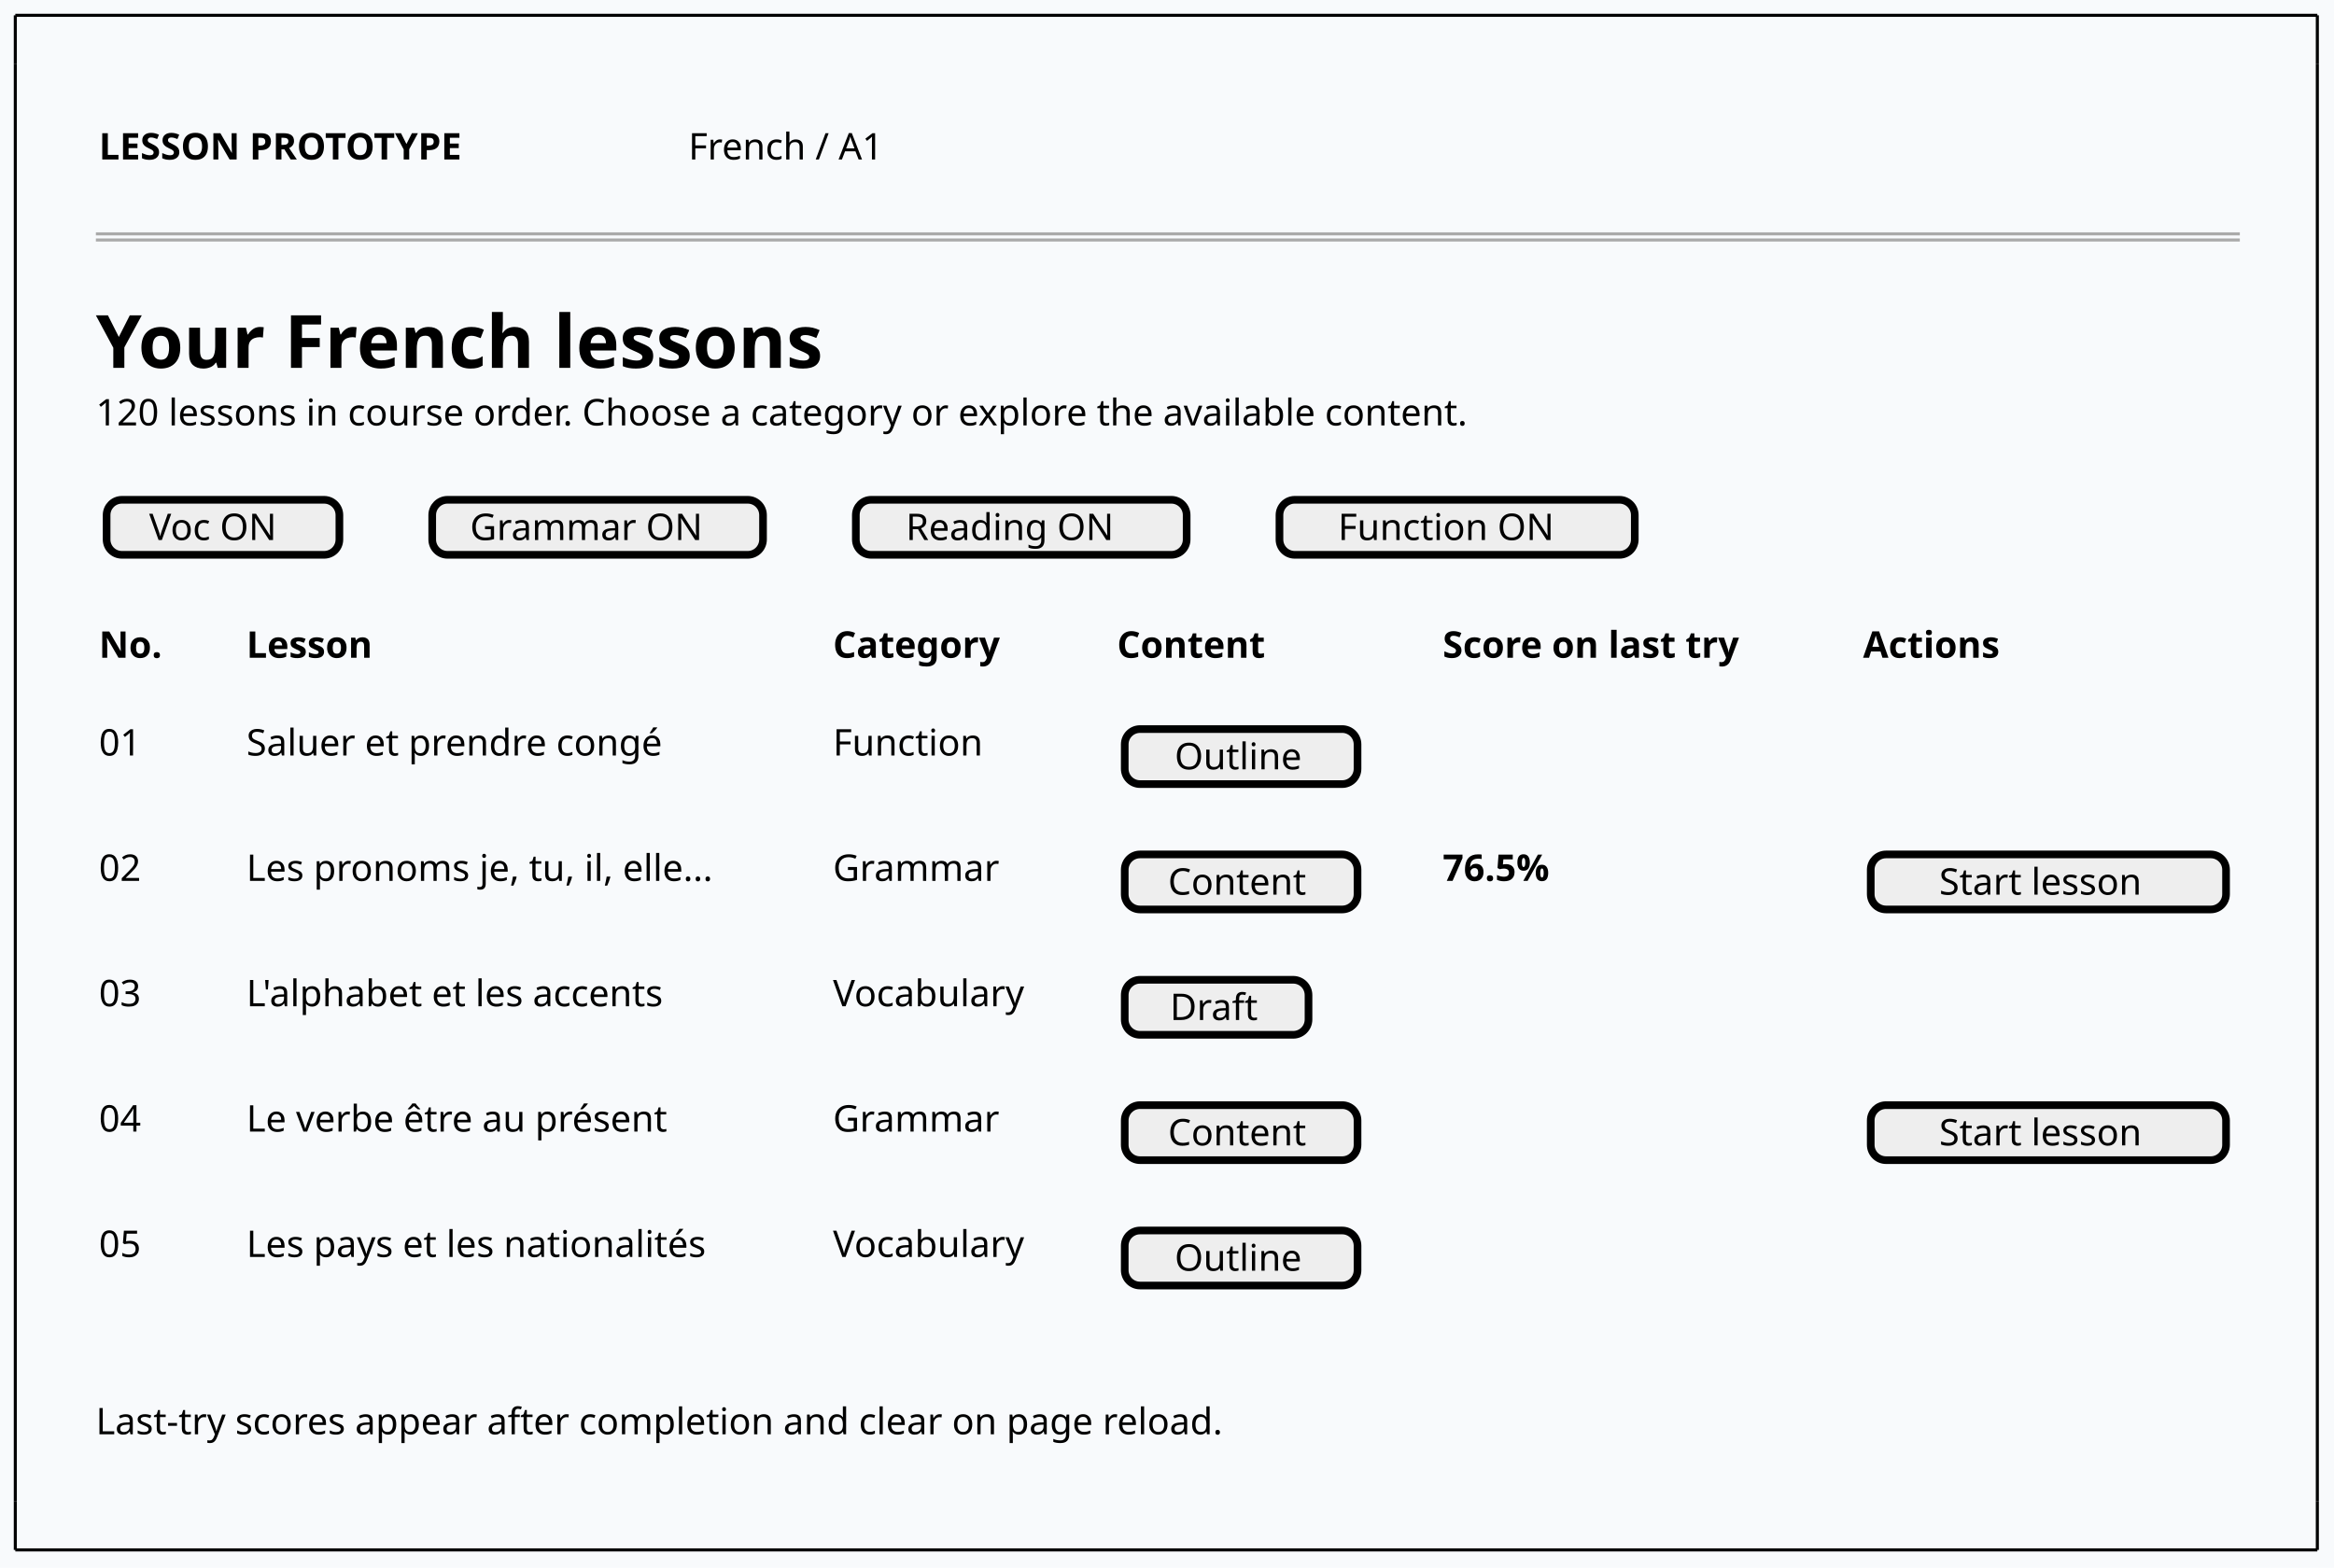
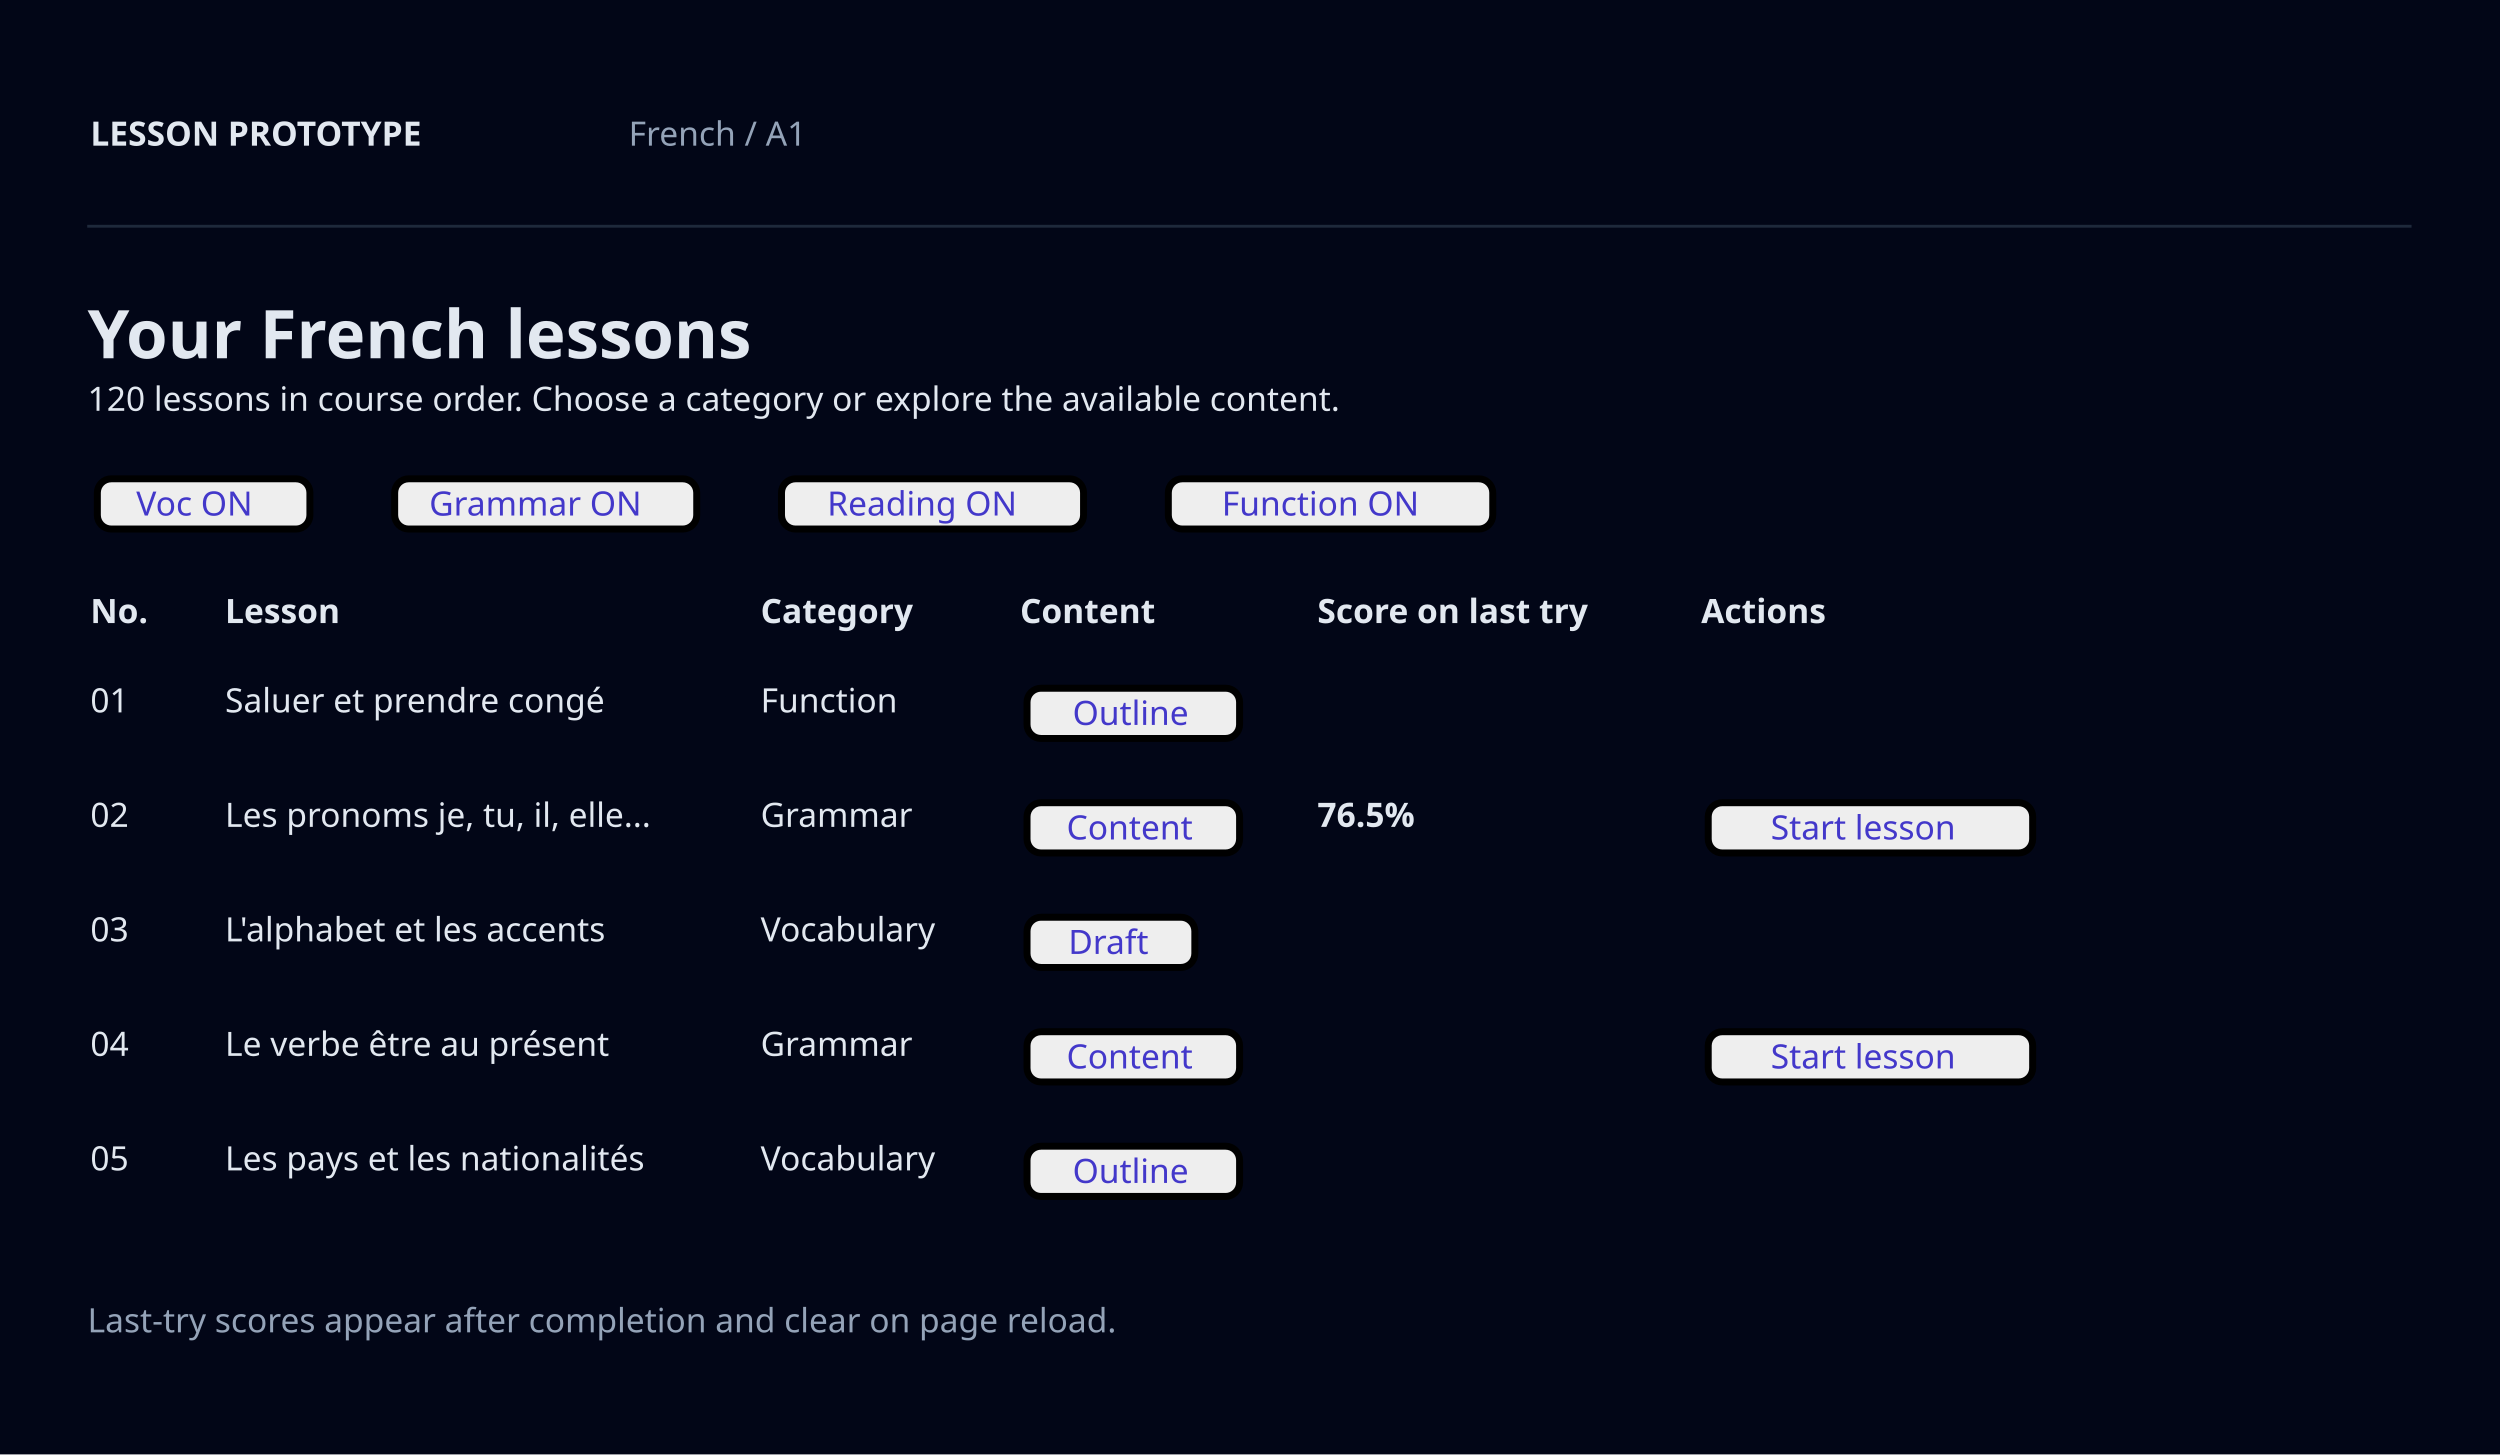
- <svg xmlns="http://www.w3.org/2000/svg" version="1.1" data-diagram-type="SALT" style="width:1143px;height:768px;background:#F8FAFC;" width="1143px" height="768px" viewBox="0 0 1143 768" zoomAndPan="magnify" preserveAspectRatio="none" contentStyleType="text/css">
+ <svg xmlns="http://www.w3.org/2000/svg" version="1.1" data-diagram-type="SALT" style="width:1162px;height:676px;background:#020617;" width="1162.2px" height="676px" viewBox="0 0 1162 676" zoomAndPan="magnify" preserveAspectRatio="none" contentStyleType="text/css">
  <defs />
  <g font-family="sans-serif" lengthAdjust="spacing">
-     <rect x="0" y="0" width="1143" height="768" fill="#F8FAFC" style="stroke:none;" />
-     <text x="10.5" y="51.161" fill="#F8FAFC" font-size="18" textLength="31.957">xxx</text>
-     <text x="48.457" y="78.114" fill="#000" font-size="18" textLength="207.062" font-weight="700">LESSON PROTOTYPE</text>
-     <text x="258.519" y="78.114" fill="#F8FAFC" font-size="18" textLength="31.957">xxx</text>
-     <text x="302.197" y="78.114" fill="#F8FAFC" font-size="18" textLength="31.957">xxx</text>
-     <text x="337.154" y="78.114" fill="#000" font-size="18" textLength="102.814">French / A1</text>
-     <line x1="46.957" y1="114.563" x2="1096.881" y2="114.563" style="stroke:#AAA;stroke-width:1.5;" />
-     <line x1="46.957" y1="117.563" x2="1096.881" y2="117.563" style="stroke:#AAA;stroke-width:1.5;" />
-     <text x="46.957" y="180.182" fill="#000" font-size="36" textLength="410.01" font-weight="700">Your French lessons</text>
-     <text x="46.957" y="208.38" fill="#000" font-size="18" textLength="728.771">120 lessons in course order. Choose a category or explore the available content.</text>
-     <rect x="52.207" y="244.828" width="114" height="26.953" fill="#EEE" style="stroke:#000;stroke-width:3.75;" rx="7.5" ry="7.5" />
-     <text x="73.058" y="264.536" fill="#000" font-size="18" textLength="72.299">Voc  ON</text>
-     <text x="172.957" y="257.786" fill="#F8FAFC" font-size="18" textLength="31.957">xxx</text>
-     <rect x="211.664" y="244.828" width="162" height="26.953" fill="#EEE" style="stroke:#000;stroke-width:3.75;" rx="7.5" ry="7.5" />
-     <text x="230.187" y="264.536" fill="#000" font-size="18" textLength="124.954">Grammar  ON</text>
-     <text x="380.414" y="257.786" fill="#F8FAFC" font-size="18" textLength="31.957">xxx</text>
-     <rect x="419.121" y="244.828" width="162" height="26.953" fill="#EEE" style="stroke:#000;stroke-width:3.75;" rx="7.5" ry="7.5" />
-     <text x="443.647" y="264.536" fill="#000" font-size="18" textLength="112.948">Reading  ON</text>
-     <text x="587.871" y="257.786" fill="#F8FAFC" font-size="18" textLength="31.957">xxx</text>
-     <rect x="626.578" y="244.828" width="174" height="26.953" fill="#EEE" style="stroke:#000;stroke-width:3.75;" rx="7.5" ry="7.5" />
-     <text x="655.267" y="264.536" fill="#000" font-size="18" textLength="116.622">Function  ON</text>
-     <text x="48.457" y="322.192" fill="#000" font-size="18" textLength="34.269" font-weight="700">No.</text>
-     <text x="85.726" y="322.192" fill="#F8FAFC" font-size="18" textLength="31.957">xxx</text>
-     <text x="120.683" y="322.192" fill="#000" font-size="18" textLength="70.286" font-weight="700">Lesson</text>
-     <text x="372.967" y="322.192" fill="#F8FAFC" font-size="18" textLength="31.957">xxx</text>
-     <text x="407.924" y="322.192" fill="#000" font-size="18" textLength="92.03" font-weight="700">Category</text>
-     <text x="512.095" y="322.192" fill="#F8FAFC" font-size="18" textLength="31.957">xxx</text>
-     <text x="547.052" y="322.192" fill="#000" font-size="18" textLength="80.622" font-weight="700">Content</text>
-     <text x="671.552" y="322.192" fill="#F8FAFC" font-size="18" textLength="31.957">xxx</text>
-     <text x="706.509" y="322.192" fill="#000" font-size="18" textLength="167.915" font-weight="700">Score on last try</text>
-     <text x="877.424" y="322.192" fill="#F8FAFC" font-size="18" textLength="31.957">xxx</text>
-     <text x="912.381" y="322.192" fill="#000" font-size="18" textLength="75.27" font-weight="700">Actions</text>
-     <text x="85.726" y="346.146" fill="#F8FAFC" font-size="18" textLength="31.957">xxx</text>
-     <text x="372.967" y="346.146" fill="#F8FAFC" font-size="18" textLength="31.957">xxx</text>
-     <text x="512.095" y="346.146" fill="#F8FAFC" font-size="18" textLength="31.957">xxx</text>
-     <text x="671.552" y="346.146" fill="#F8FAFC" font-size="18" textLength="31.957">xxx</text>
-     <text x="877.424" y="346.146" fill="#F8FAFC" font-size="18" textLength="31.957">xxx</text>
-     <text x="48.457" y="370.099" fill="#000" font-size="18" textLength="22.904">01</text>
-     <text x="85.726" y="370.099" fill="#F8FAFC" font-size="18" textLength="31.957">xxx</text>
-     <text x="120.683" y="370.099" fill="#000" font-size="18" textLength="218.663">Saluer et prendre congé</text>
-     <text x="372.967" y="370.099" fill="#F8FAFC" font-size="18" textLength="31.957">xxx</text>
-     <text x="407.924" y="370.099" fill="#000" font-size="18" textLength="77.546">Function</text>
-     <text x="512.095" y="370.099" fill="#F8FAFC" font-size="18" textLength="31.957">xxx</text>
-     <rect x="550.802" y="357.141" width="114" height="26.953" fill="#EEE" style="stroke:#000;stroke-width:3.75;" rx="7.5" ry="7.5" />
-     <text x="575.243" y="376.849" fill="#000" font-size="18" textLength="65.118">Outline</text>
-     <text x="671.552" y="370.099" fill="#F8FAFC" font-size="18" textLength="31.957">xxx</text>
-     <text x="877.424" y="370.099" fill="#F8FAFC" font-size="18" textLength="31.957">xxx</text>
-     <text x="85.726" y="407.552" fill="#F8FAFC" font-size="18" textLength="31.957">xxx</text>
-     <text x="372.967" y="407.552" fill="#F8FAFC" font-size="18" textLength="31.957">xxx</text>
-     <text x="512.095" y="407.552" fill="#F8FAFC" font-size="18" textLength="31.957">xxx</text>
-     <text x="671.552" y="407.552" fill="#F8FAFC" font-size="18" textLength="31.957">xxx</text>
-     <text x="877.424" y="407.552" fill="#F8FAFC" font-size="18" textLength="31.957">xxx</text>
-     <text x="48.457" y="431.505" fill="#000" font-size="18" textLength="22.904">02</text>
-     <text x="85.726" y="431.505" fill="#F8FAFC" font-size="18" textLength="31.957">xxx</text>
-     <text x="120.683" y="431.505" fill="#000" font-size="18" textLength="249.284">Les pronoms je, tu, il, elle...</text>
-     <text x="372.967" y="431.505" fill="#F8FAFC" font-size="18" textLength="31.957">xxx</text>
-     <text x="407.924" y="431.505" fill="#000" font-size="18" textLength="85.878">Grammar</text>
-     <text x="512.095" y="431.505" fill="#F8FAFC" font-size="18" textLength="31.957">xxx</text>
-     <rect x="550.802" y="418.547" width="114" height="26.953" fill="#EEE" style="stroke:#000;stroke-width:3.75;" rx="7.5" ry="7.5" />
-     <text x="572.008" y="438.255" fill="#000" font-size="18" textLength="71.587">Content</text>
-     <text x="671.552" y="431.505" fill="#F8FAFC" font-size="18" textLength="31.957">xxx</text>
-     <text x="706.509" y="431.505" fill="#000" font-size="18" textLength="62.446" font-weight="700">76.5%</text>
-     <text x="877.424" y="431.505" fill="#F8FAFC" font-size="18" textLength="31.957">xxx</text>
-     <rect x="916.131" y="418.547" width="174" height="26.953" fill="#EEE" style="stroke:#000;stroke-width:3.75;" rx="7.5" ry="7.5" />
-     <text x="949.658" y="438.255" fill="#000" font-size="18" textLength="106.945">Start lesson</text>
-     <text x="85.726" y="468.958" fill="#F8FAFC" font-size="18" textLength="31.957">xxx</text>
-     <text x="372.967" y="468.958" fill="#F8FAFC" font-size="18" textLength="31.957">xxx</text>
-     <text x="512.095" y="468.958" fill="#F8FAFC" font-size="18" textLength="31.957">xxx</text>
-     <text x="671.552" y="468.958" fill="#F8FAFC" font-size="18" textLength="31.957">xxx</text>
-     <text x="877.424" y="468.958" fill="#F8FAFC" font-size="18" textLength="31.957">xxx</text>
-     <text x="48.457" y="492.911" fill="#000" font-size="18" textLength="22.904">03</text>
-     <text x="85.726" y="492.911" fill="#F8FAFC" font-size="18" textLength="31.957">xxx</text>
-     <text x="120.683" y="492.911" fill="#000" font-size="18" textLength="224.921">L'alphabet et les accents</text>
-     <text x="372.967" y="492.911" fill="#F8FAFC" font-size="18" textLength="31.957">xxx</text>
-     <text x="407.924" y="492.911" fill="#000" font-size="18" textLength="101.171">Vocabulary</text>
-     <text x="512.095" y="492.911" fill="#F8FAFC" font-size="18" textLength="31.957">xxx</text>
-     <rect x="550.802" y="479.953" width="90" height="26.953" fill="#EEE" style="stroke:#000;stroke-width:3.75;" rx="7.5" ry="7.5" />
-     <text x="572.959" y="499.661" fill="#000" font-size="18" textLength="45.686">Draft</text>
-     <text x="671.552" y="492.911" fill="#F8FAFC" font-size="18" textLength="31.957">xxx</text>
-     <text x="877.424" y="492.911" fill="#F8FAFC" font-size="18" textLength="31.957">xxx</text>
-     <text x="85.726" y="530.364" fill="#F8FAFC" font-size="18" textLength="31.957">xxx</text>
-     <text x="372.967" y="530.364" fill="#F8FAFC" font-size="18" textLength="31.957">xxx</text>
-     <text x="512.095" y="530.364" fill="#F8FAFC" font-size="18" textLength="31.957">xxx</text>
-     <text x="671.552" y="530.364" fill="#F8FAFC" font-size="18" textLength="31.957">xxx</text>
-     <text x="877.424" y="530.364" fill="#F8FAFC" font-size="18" textLength="31.957">xxx</text>
-     <text x="48.457" y="554.317" fill="#000" font-size="18" textLength="22.904">04</text>
-     <text x="85.726" y="554.317" fill="#F8FAFC" font-size="18" textLength="31.957">xxx</text>
-     <text x="120.683" y="554.317" fill="#000" font-size="18" textLength="223.479">Le verbe être au présent</text>
-     <text x="372.967" y="554.317" fill="#F8FAFC" font-size="18" textLength="31.957">xxx</text>
-     <text x="407.924" y="554.317" fill="#000" font-size="18" textLength="85.878">Grammar</text>
-     <text x="512.095" y="554.317" fill="#F8FAFC" font-size="18" textLength="31.957">xxx</text>
-     <rect x="550.802" y="541.359" width="114" height="26.953" fill="#EEE" style="stroke:#000;stroke-width:3.75;" rx="7.5" ry="7.5" />
-     <text x="572.008" y="561.067" fill="#000" font-size="18" textLength="71.587">Content</text>
-     <text x="671.552" y="554.317" fill="#F8FAFC" font-size="18" textLength="31.957">xxx</text>
-     <text x="877.424" y="554.317" fill="#F8FAFC" font-size="18" textLength="31.957">xxx</text>
-     <rect x="916.131" y="541.359" width="174" height="26.953" fill="#EEE" style="stroke:#000;stroke-width:3.75;" rx="7.5" ry="7.5" />
-     <text x="949.658" y="561.067" fill="#000" font-size="18" textLength="106.945">Start lesson</text>
-     <text x="85.726" y="591.771" fill="#F8FAFC" font-size="18" textLength="31.957">xxx</text>
-     <text x="372.967" y="591.771" fill="#F8FAFC" font-size="18" textLength="31.957">xxx</text>
-     <text x="512.095" y="591.771" fill="#F8FAFC" font-size="18" textLength="31.957">xxx</text>
-     <text x="671.552" y="591.771" fill="#F8FAFC" font-size="18" textLength="31.957">xxx</text>
-     <text x="877.424" y="591.771" fill="#F8FAFC" font-size="18" textLength="31.957">xxx</text>
-     <text x="48.457" y="615.724" fill="#000" font-size="18" textLength="22.904">05</text>
-     <text x="85.726" y="615.724" fill="#F8FAFC" font-size="18" textLength="31.957">xxx</text>
-     <text x="120.683" y="615.724" fill="#000" font-size="18" textLength="244.898">Les pays et les nationalités</text>
-     <text x="372.967" y="615.724" fill="#F8FAFC" font-size="18" textLength="31.957">xxx</text>
-     <text x="407.924" y="615.724" fill="#000" font-size="18" textLength="101.171">Vocabulary</text>
-     <text x="512.095" y="615.724" fill="#F8FAFC" font-size="18" textLength="31.957">xxx</text>
-     <rect x="550.802" y="602.766" width="114" height="26.953" fill="#EEE" style="stroke:#000;stroke-width:3.75;" rx="7.5" ry="7.5" />
-     <text x="575.243" y="622.474" fill="#000" font-size="18" textLength="65.118">Outline</text>
-     <text x="671.552" y="615.724" fill="#F8FAFC" font-size="18" textLength="31.957">xxx</text>
-     <text x="877.424" y="615.724" fill="#F8FAFC" font-size="18" textLength="31.957">xxx</text>
-     <text x="85.726" y="653.177" fill="#F8FAFC" font-size="18" textLength="31.957">xxx</text>
-     <text x="372.967" y="653.177" fill="#F8FAFC" font-size="18" textLength="31.957">xxx</text>
-     <text x="512.095" y="653.177" fill="#F8FAFC" font-size="18" textLength="31.957">xxx</text>
-     <text x="671.552" y="653.177" fill="#F8FAFC" font-size="18" textLength="31.957">xxx</text>
-     <text x="877.424" y="653.177" fill="#F8FAFC" font-size="18" textLength="31.957">xxx</text>
-     <text x="46.957" y="702.583" fill="#000" font-size="18" textLength="593.754">Last-try scores appear after completion and clear on page reload.</text>
-     <text x="1099.881" y="51.161" fill="#F8FAFC" font-size="18" textLength="31.957">xxx</text>
-     <line x1="7.5" y1="7.5" x2="1134.838" y2="7.5" style="stroke:#000;stroke-width:1.5;" />
-     <line x1="7.5" y1="759.234" x2="1134.838" y2="759.234" style="stroke:#000;stroke-width:1.5;" />
-     <line x1="7.5" y1="7.5" x2="7.5" y2="31.453" style="stroke:#000;stroke-width:1.5;" />
-     <line x1="1134.838" y1="31.453" x2="1134.838" y2="735.281" style="stroke:#000;stroke-width:1.5;" />
-     <line x1="1134.838" y1="7.5" x2="1134.838" y2="31.453" style="stroke:#000;stroke-width:1.5;" />
-     <line x1="7.5" y1="735.281" x2="7.5" y2="759.234" style="stroke:#000;stroke-width:1.5;" />
-     <line x1="7.5" y1="31.453" x2="7.5" y2="735.281" style="stroke:#000;stroke-width:1.5;" />
-     <line x1="1134.838" y1="735.281" x2="1134.838" y2="759.234" style="stroke:#000;stroke-width:1.5;" />
+     <rect x="0" y="0" width="1162.2" height="676" fill="#020617" style="stroke:none;" />
+     <text x="9.1" y="44.34" fill="#020617" font-size="15.6" textLength="27.696">xxx</text>
+     <text x="41.996" y="67.699" fill="#E2E8F0" font-size="15.6" textLength="179.453" font-weight="700">LESSON PROTOTYPE</text>
+     <text x="224.049" y="67.699" fill="#020617" font-size="15.6" textLength="27.696">xxx</text>
+     <text x="261.904" y="67.699" fill="#020617" font-size="15.6" textLength="27.696">xxx</text>
+     <text x="292.2" y="67.699" fill="#94A3B8" font-size="15.6" textLength="89.106">French / A1</text>
+     <text x="40.696" y="110.518" fill="#1E293B" font-size="15.6" textLength="1080.079">───────────────────────────────────────────────────────────────────────────────────────────────────────────────────</text>
+     <text x="40.696" y="166.517" fill="#E2E8F0" font-size="31.2" textLength="355.342" font-weight="700">Your French lessons</text>
+     <text x="40.696" y="190.955" fill="#E2E8F0" font-size="15.6" textLength="631.602">120 lessons in course order. Choose a category or explore the available content.</text>
+     <rect x="45.246" y="222.544" width="98.8" height="23.359" fill="#EEE" style="stroke:#000;stroke-width:3.25;" rx="6.5" ry="6.5" />
+     <text x="63.317" y="239.624" fill="#4338CA" font-size="15.6" textLength="62.659">Voc  ON</text>
+     <text x="149.896" y="233.774" fill="#020617" font-size="15.6" textLength="27.696">xxx</text>
+     <rect x="183.442" y="222.544" width="140.4" height="23.359" fill="#EEE" style="stroke:#000;stroke-width:3.25;" rx="6.5" ry="6.5" />
+     <text x="199.495" y="239.624" fill="#4338CA" font-size="15.6" textLength="108.294">Grammar  ON</text>
+     <text x="329.692" y="233.774" fill="#020617" font-size="15.6" textLength="27.696">xxx</text>
+     <rect x="363.238" y="222.544" width="140.4" height="23.359" fill="#EEE" style="stroke:#000;stroke-width:3.25;" rx="6.5" ry="6.5" />
+     <text x="384.494" y="239.624" fill="#4338CA" font-size="15.6" textLength="97.888">Reading  ON</text>
+     <text x="509.488" y="233.774" fill="#020617" font-size="15.6" textLength="27.696">xxx</text>
+     <rect x="543.034" y="222.544" width="150.8" height="23.359" fill="#EEE" style="stroke:#000;stroke-width:3.25;" rx="6.5" ry="6.5" />
+     <text x="567.898" y="239.624" fill="#4338CA" font-size="15.6" textLength="101.072">Function  ON</text>
+     <text x="41.996" y="289.593" fill="#E2E8F0" font-size="15.6" textLength="29.699" font-weight="700">No.</text>
+     <text x="74.296" y="289.593" fill="#020617" font-size="15.6" textLength="27.696">xxx</text>
+     <text x="104.592" y="289.593" fill="#E2E8F0" font-size="15.6" textLength="60.915" font-weight="700">Lesson</text>
+     <text x="323.238" y="289.593" fill="#020617" font-size="15.6" textLength="27.696">xxx</text>
+     <text x="353.534" y="289.593" fill="#E2E8F0" font-size="15.6" textLength="79.76" font-weight="700">Category</text>
+     <text x="443.815" y="289.593" fill="#020617" font-size="15.6" textLength="27.696">xxx</text>
+     <text x="474.112" y="289.593" fill="#E2E8F0" font-size="15.6" textLength="69.872" font-weight="700">Content</text>
+     <text x="582.012" y="289.593" fill="#020617" font-size="15.6" textLength="27.696">xxx</text>
+     <text x="612.308" y="289.593" fill="#E2E8F0" font-size="15.6" textLength="145.526" font-weight="700">Score on last try</text>
+     <text x="760.434" y="289.593" fill="#020617" font-size="15.6" textLength="27.696">xxx</text>
+     <text x="790.73" y="289.593" fill="#E2E8F0" font-size="15.6" textLength="65.234" font-weight="700">Actions</text>
+     <text x="74.296" y="310.352" fill="#020617" font-size="15.6" textLength="27.696">xxx</text>
+     <text x="323.238" y="310.352" fill="#020617" font-size="15.6" textLength="27.696">xxx</text>
+     <text x="443.815" y="310.352" fill="#020617" font-size="15.6" textLength="27.696">xxx</text>
+     <text x="582.012" y="310.352" fill="#020617" font-size="15.6" textLength="27.696">xxx</text>
+     <text x="760.434" y="310.352" fill="#020617" font-size="15.6" textLength="27.696">xxx</text>
+     <text x="41.996" y="331.112" fill="#E2E8F0" font-size="15.6" textLength="19.85">01</text>
+     <text x="74.296" y="331.112" fill="#020617" font-size="15.6" textLength="27.696">xxx</text>
+     <text x="104.592" y="331.112" fill="#E2E8F0" font-size="15.6" textLength="189.508">Saluer et prendre congé</text>
+     <text x="323.238" y="331.112" fill="#020617" font-size="15.6" textLength="27.696">xxx</text>
+     <text x="353.534" y="331.112" fill="#E2E8F0" font-size="15.6" textLength="67.206">Function</text>
+     <text x="443.815" y="331.112" fill="#020617" font-size="15.6" textLength="27.696">xxx</text>
+     <rect x="477.362" y="319.881" width="98.8" height="23.359" fill="#EEE" style="stroke:#000;stroke-width:3.25;" rx="6.5" ry="6.5" />
+     <text x="498.544" y="336.962" fill="#4338CA" font-size="15.6" textLength="56.436">Outline</text>
+     <text x="582.012" y="331.112" fill="#020617" font-size="15.6" textLength="27.696">xxx</text>
+     <text x="760.434" y="331.112" fill="#020617" font-size="15.6" textLength="27.696">xxx</text>
+     <text x="74.296" y="363.571" fill="#020617" font-size="15.6" textLength="27.696">xxx</text>
+     <text x="323.238" y="363.571" fill="#020617" font-size="15.6" textLength="27.696">xxx</text>
+     <text x="443.815" y="363.571" fill="#020617" font-size="15.6" textLength="27.696">xxx</text>
+     <text x="582.012" y="363.571" fill="#020617" font-size="15.6" textLength="27.696">xxx</text>
+     <text x="760.434" y="363.571" fill="#020617" font-size="15.6" textLength="27.696">xxx</text>
+     <text x="41.996" y="384.33" fill="#E2E8F0" font-size="15.6" textLength="19.85">02</text>
+     <text x="74.296" y="384.33" fill="#020617" font-size="15.6" textLength="27.696">xxx</text>
+     <text x="104.592" y="384.33" fill="#E2E8F0" font-size="15.6" textLength="216.046">Les pronoms je, tu, il, elle...</text>
+     <text x="323.238" y="384.33" fill="#020617" font-size="15.6" textLength="27.696">xxx</text>
+     <text x="353.534" y="384.33" fill="#E2E8F0" font-size="15.6" textLength="74.428">Grammar</text>
+     <text x="443.815" y="384.33" fill="#020617" font-size="15.6" textLength="27.696">xxx</text>
+     <rect x="477.362" y="373.1" width="98.8" height="23.359" fill="#EEE" style="stroke:#000;stroke-width:3.25;" rx="6.5" ry="6.5" />
+     <text x="495.741" y="390.18" fill="#4338CA" font-size="15.6" textLength="62.042">Content</text>
+     <text x="582.012" y="384.33" fill="#020617" font-size="15.6" textLength="27.696">xxx</text>
+     <text x="612.308" y="384.33" fill="#E2E8F0" font-size="15.6" textLength="54.12" font-weight="700">76.5%</text>
+     <text x="760.434" y="384.33" fill="#020617" font-size="15.6" textLength="27.696">xxx</text>
+     <rect x="793.98" y="373.1" width="150.8" height="23.359" fill="#EEE" style="stroke:#000;stroke-width:3.25;" rx="6.5" ry="6.5" />
+     <text x="823.037" y="390.18" fill="#4338CA" font-size="15.6" textLength="92.686">Start lesson</text>
+     <text x="74.296" y="416.79" fill="#020617" font-size="15.6" textLength="27.696">xxx</text>
+     <text x="323.238" y="416.79" fill="#020617" font-size="15.6" textLength="27.696">xxx</text>
+     <text x="443.815" y="416.79" fill="#020617" font-size="15.6" textLength="27.696">xxx</text>
+     <text x="582.012" y="416.79" fill="#020617" font-size="15.6" textLength="27.696">xxx</text>
+     <text x="760.434" y="416.79" fill="#020617" font-size="15.6" textLength="27.696">xxx</text>
+     <text x="41.996" y="437.549" fill="#E2E8F0" font-size="15.6" textLength="19.85">03</text>
+     <text x="74.296" y="437.549" fill="#020617" font-size="15.6" textLength="27.696">xxx</text>
+     <text x="104.592" y="437.549" fill="#E2E8F0" font-size="15.6" textLength="194.931">L'alphabet et les accents</text>
+     <text x="323.238" y="437.549" fill="#020617" font-size="15.6" textLength="27.696">xxx</text>
+     <text x="353.534" y="437.549" fill="#E2E8F0" font-size="15.6" textLength="87.681">Vocabulary</text>
+     <text x="443.815" y="437.549" fill="#020617" font-size="15.6" textLength="27.696">xxx</text>
+     <rect x="477.362" y="426.319" width="78" height="23.359" fill="#EEE" style="stroke:#000;stroke-width:3.25;" rx="6.5" ry="6.5" />
+     <text x="496.564" y="443.399" fill="#4338CA" font-size="15.6" textLength="39.594">Draft</text>
+     <text x="582.012" y="437.549" fill="#020617" font-size="15.6" textLength="27.696">xxx</text>
+     <text x="760.434" y="437.549" fill="#020617" font-size="15.6" textLength="27.696">xxx</text>
+     <text x="74.296" y="470.008" fill="#020617" font-size="15.6" textLength="27.696">xxx</text>
+     <text x="323.238" y="470.008" fill="#020617" font-size="15.6" textLength="27.696">xxx</text>
+     <text x="443.815" y="470.008" fill="#020617" font-size="15.6" textLength="27.696">xxx</text>
+     <text x="582.012" y="470.008" fill="#020617" font-size="15.6" textLength="27.696">xxx</text>
+     <text x="760.434" y="470.008" fill="#020617" font-size="15.6" textLength="27.696">xxx</text>
+     <text x="41.996" y="490.768" fill="#E2E8F0" font-size="15.6" textLength="19.85">04</text>
+     <text x="74.296" y="490.768" fill="#020617" font-size="15.6" textLength="27.696">xxx</text>
+     <text x="104.592" y="490.768" fill="#E2E8F0" font-size="15.6" textLength="193.682">Le verbe être au présent</text>
+     <text x="323.238" y="490.768" fill="#020617" font-size="15.6" textLength="27.696">xxx</text>
+     <text x="353.534" y="490.768" fill="#E2E8F0" font-size="15.6" textLength="74.428">Grammar</text>
+     <text x="443.815" y="490.768" fill="#020617" font-size="15.6" textLength="27.696">xxx</text>
+     <rect x="477.362" y="479.538" width="98.8" height="23.359" fill="#EEE" style="stroke:#000;stroke-width:3.25;" rx="6.5" ry="6.5" />
+     <text x="495.741" y="496.618" fill="#4338CA" font-size="15.6" textLength="62.042">Content</text>
+     <text x="582.012" y="490.768" fill="#020617" font-size="15.6" textLength="27.696">xxx</text>
+     <text x="760.434" y="490.768" fill="#020617" font-size="15.6" textLength="27.696">xxx</text>
+     <rect x="793.98" y="479.538" width="150.8" height="23.359" fill="#EEE" style="stroke:#000;stroke-width:3.25;" rx="6.5" ry="6.5" />
+     <text x="823.037" y="496.618" fill="#4338CA" font-size="15.6" textLength="92.686">Start lesson</text>
+     <text x="74.296" y="523.227" fill="#020617" font-size="15.6" textLength="27.696">xxx</text>
+     <text x="323.238" y="523.227" fill="#020617" font-size="15.6" textLength="27.696">xxx</text>
+     <text x="443.815" y="523.227" fill="#020617" font-size="15.6" textLength="27.696">xxx</text>
+     <text x="582.012" y="523.227" fill="#020617" font-size="15.6" textLength="27.696">xxx</text>
+     <text x="760.434" y="523.227" fill="#020617" font-size="15.6" textLength="27.696">xxx</text>
+     <text x="41.996" y="543.987" fill="#E2E8F0" font-size="15.6" textLength="19.85">05</text>
+     <text x="74.296" y="543.987" fill="#020617" font-size="15.6" textLength="27.696">xxx</text>
+     <text x="104.592" y="543.987" fill="#E2E8F0" font-size="15.6" textLength="212.245">Les pays et les nationalités</text>
+     <text x="323.238" y="543.987" fill="#020617" font-size="15.6" textLength="27.696">xxx</text>
+     <text x="353.534" y="543.987" fill="#E2E8F0" font-size="15.6" textLength="87.681">Vocabulary</text>
+     <text x="443.815" y="543.987" fill="#020617" font-size="15.6" textLength="27.696">xxx</text>
+     <rect x="477.362" y="532.756" width="98.8" height="23.359" fill="#EEE" style="stroke:#000;stroke-width:3.25;" rx="6.5" ry="6.5" />
+     <text x="498.544" y="549.837" fill="#4338CA" font-size="15.6" textLength="56.436">Outline</text>
+     <text x="582.012" y="543.987" fill="#020617" font-size="15.6" textLength="27.696">xxx</text>
+     <text x="760.434" y="543.987" fill="#020617" font-size="15.6" textLength="27.696">xxx</text>
+     <text x="74.296" y="576.446" fill="#020617" font-size="15.6" textLength="27.696">xxx</text>
+     <text x="323.238" y="576.446" fill="#020617" font-size="15.6" textLength="27.696">xxx</text>
+     <text x="443.815" y="576.446" fill="#020617" font-size="15.6" textLength="27.696">xxx</text>
+     <text x="582.012" y="576.446" fill="#020617" font-size="15.6" textLength="27.696">xxx</text>
+     <text x="760.434" y="576.446" fill="#020617" font-size="15.6" textLength="27.696">xxx</text>
+     <text x="40.696" y="619.265" fill="#94A3B8" font-size="15.6" textLength="514.587">Last-try scores appear after completion and clear on page reload.</text>
+     <text x="1124.675" y="44.34" fill="#020617" font-size="15.6" textLength="27.696">xxx</text>
  </g>
</svg>
